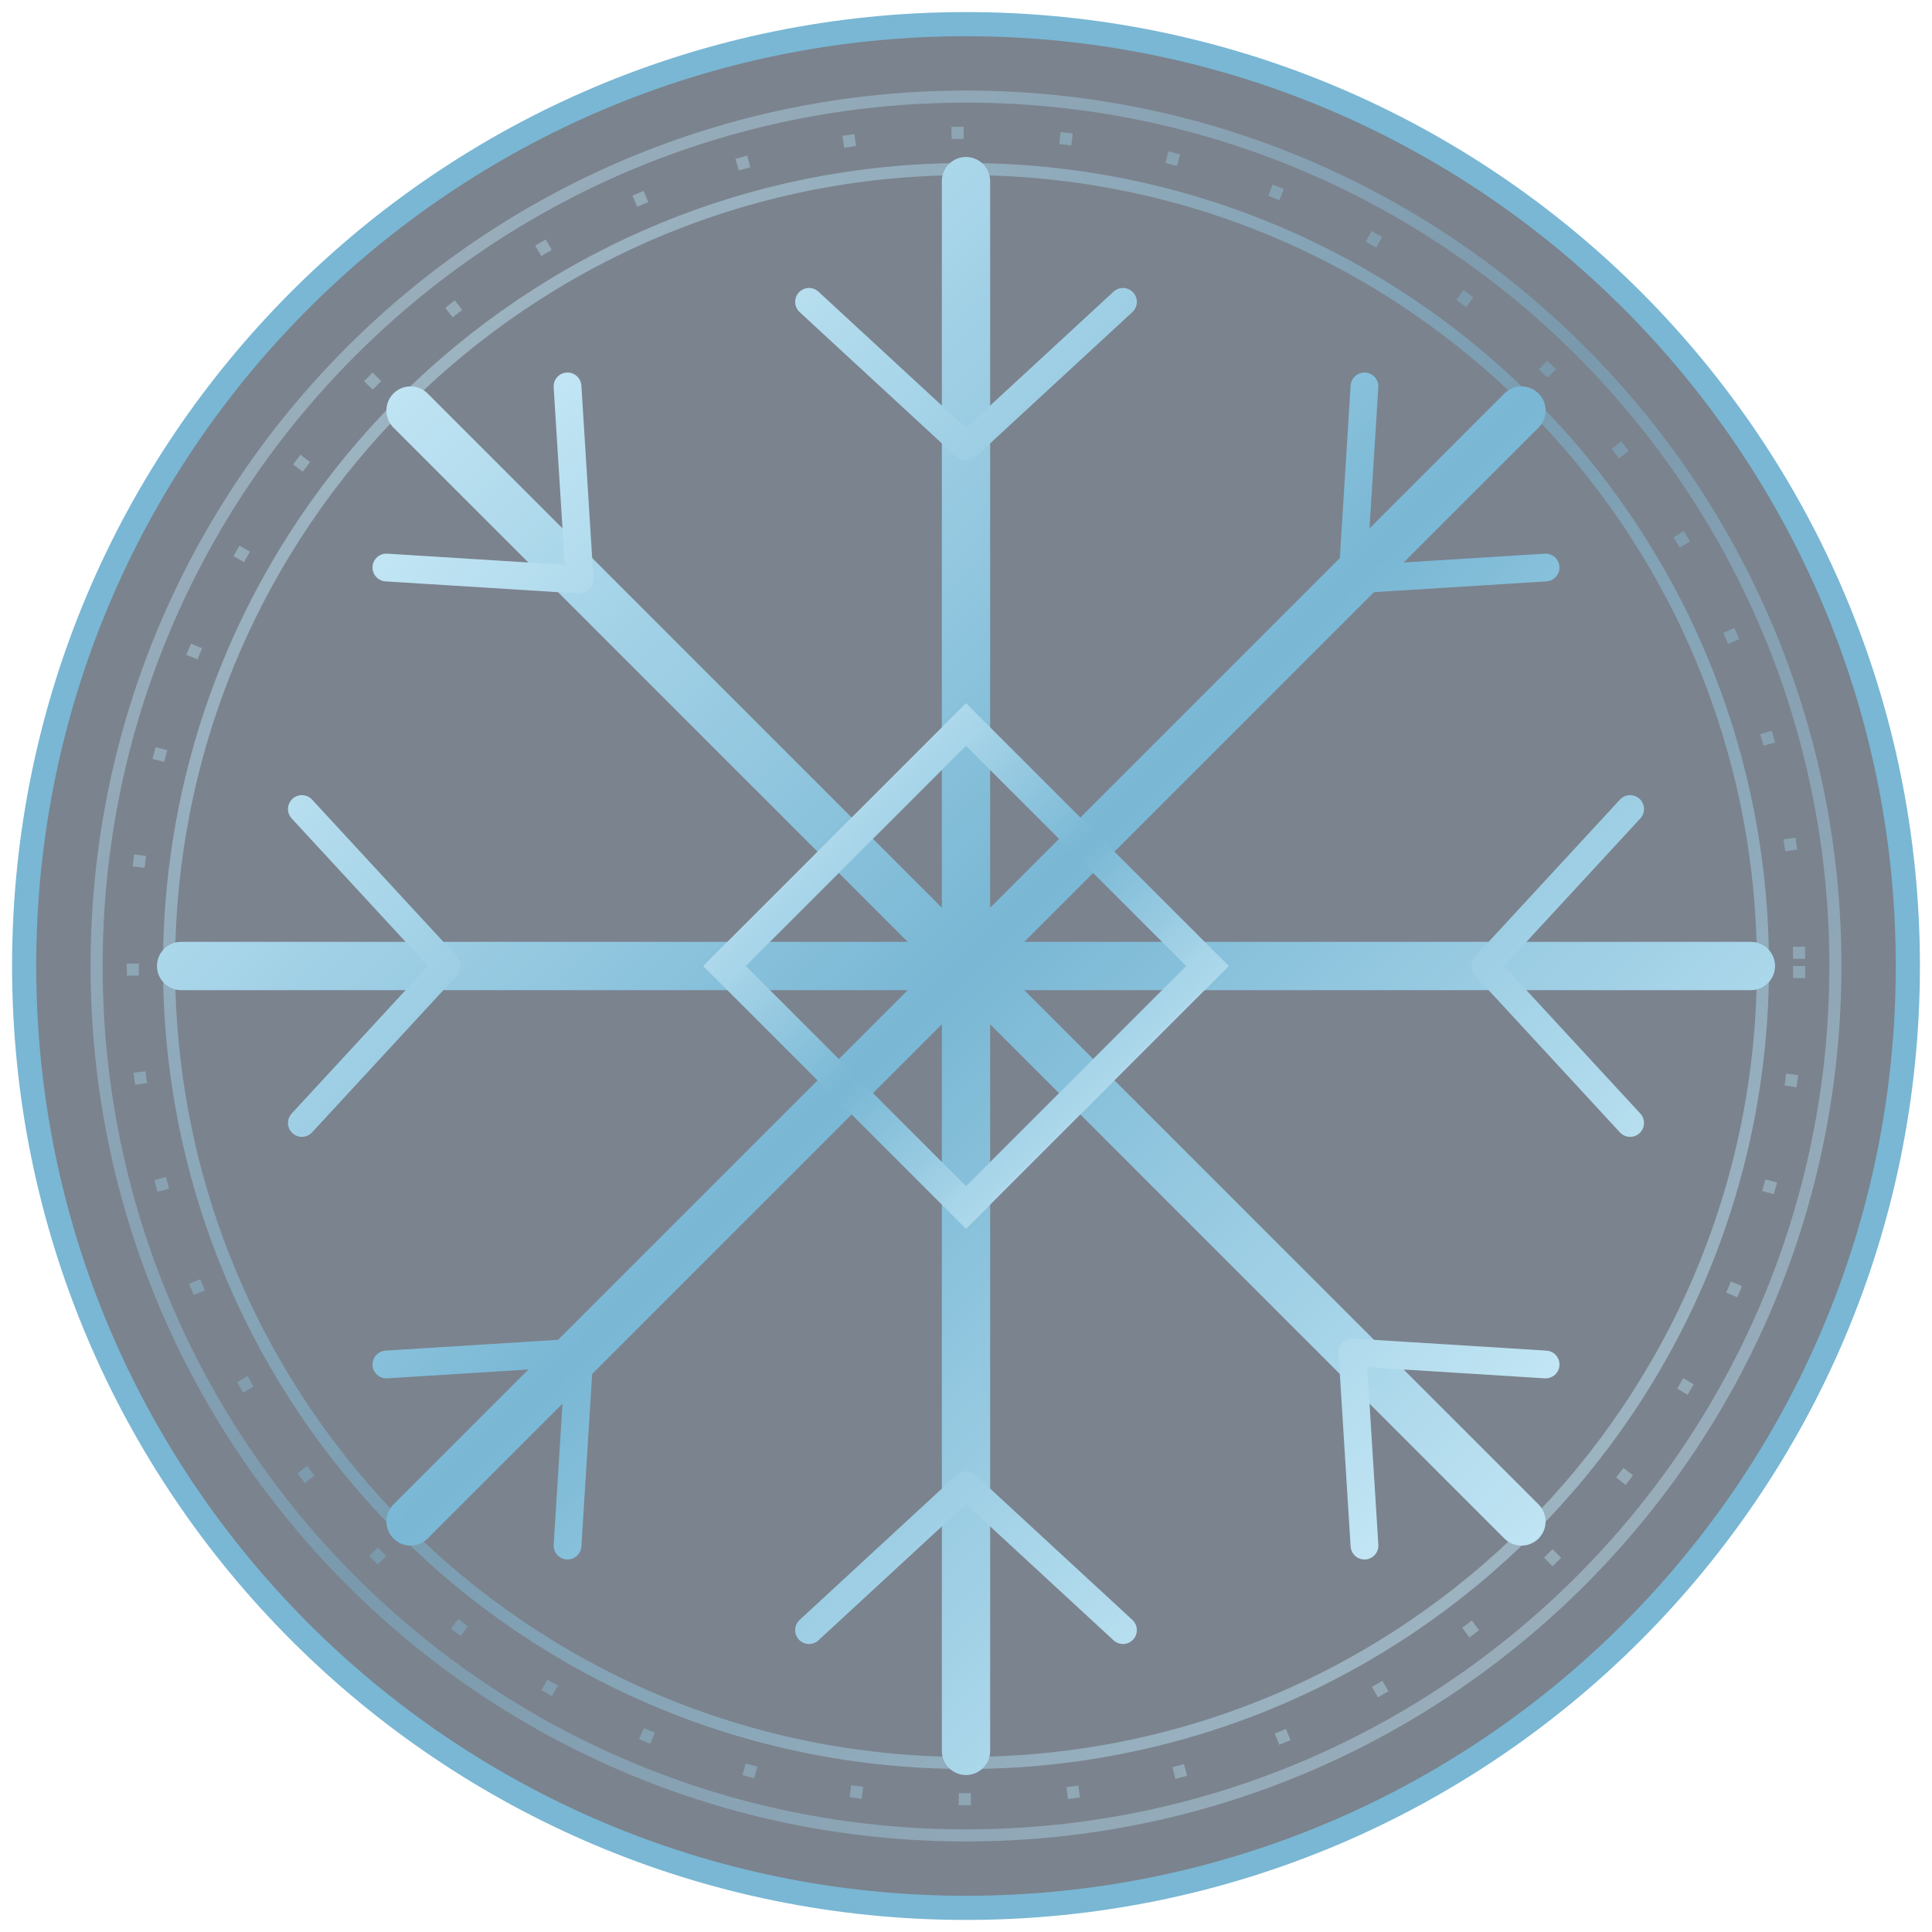
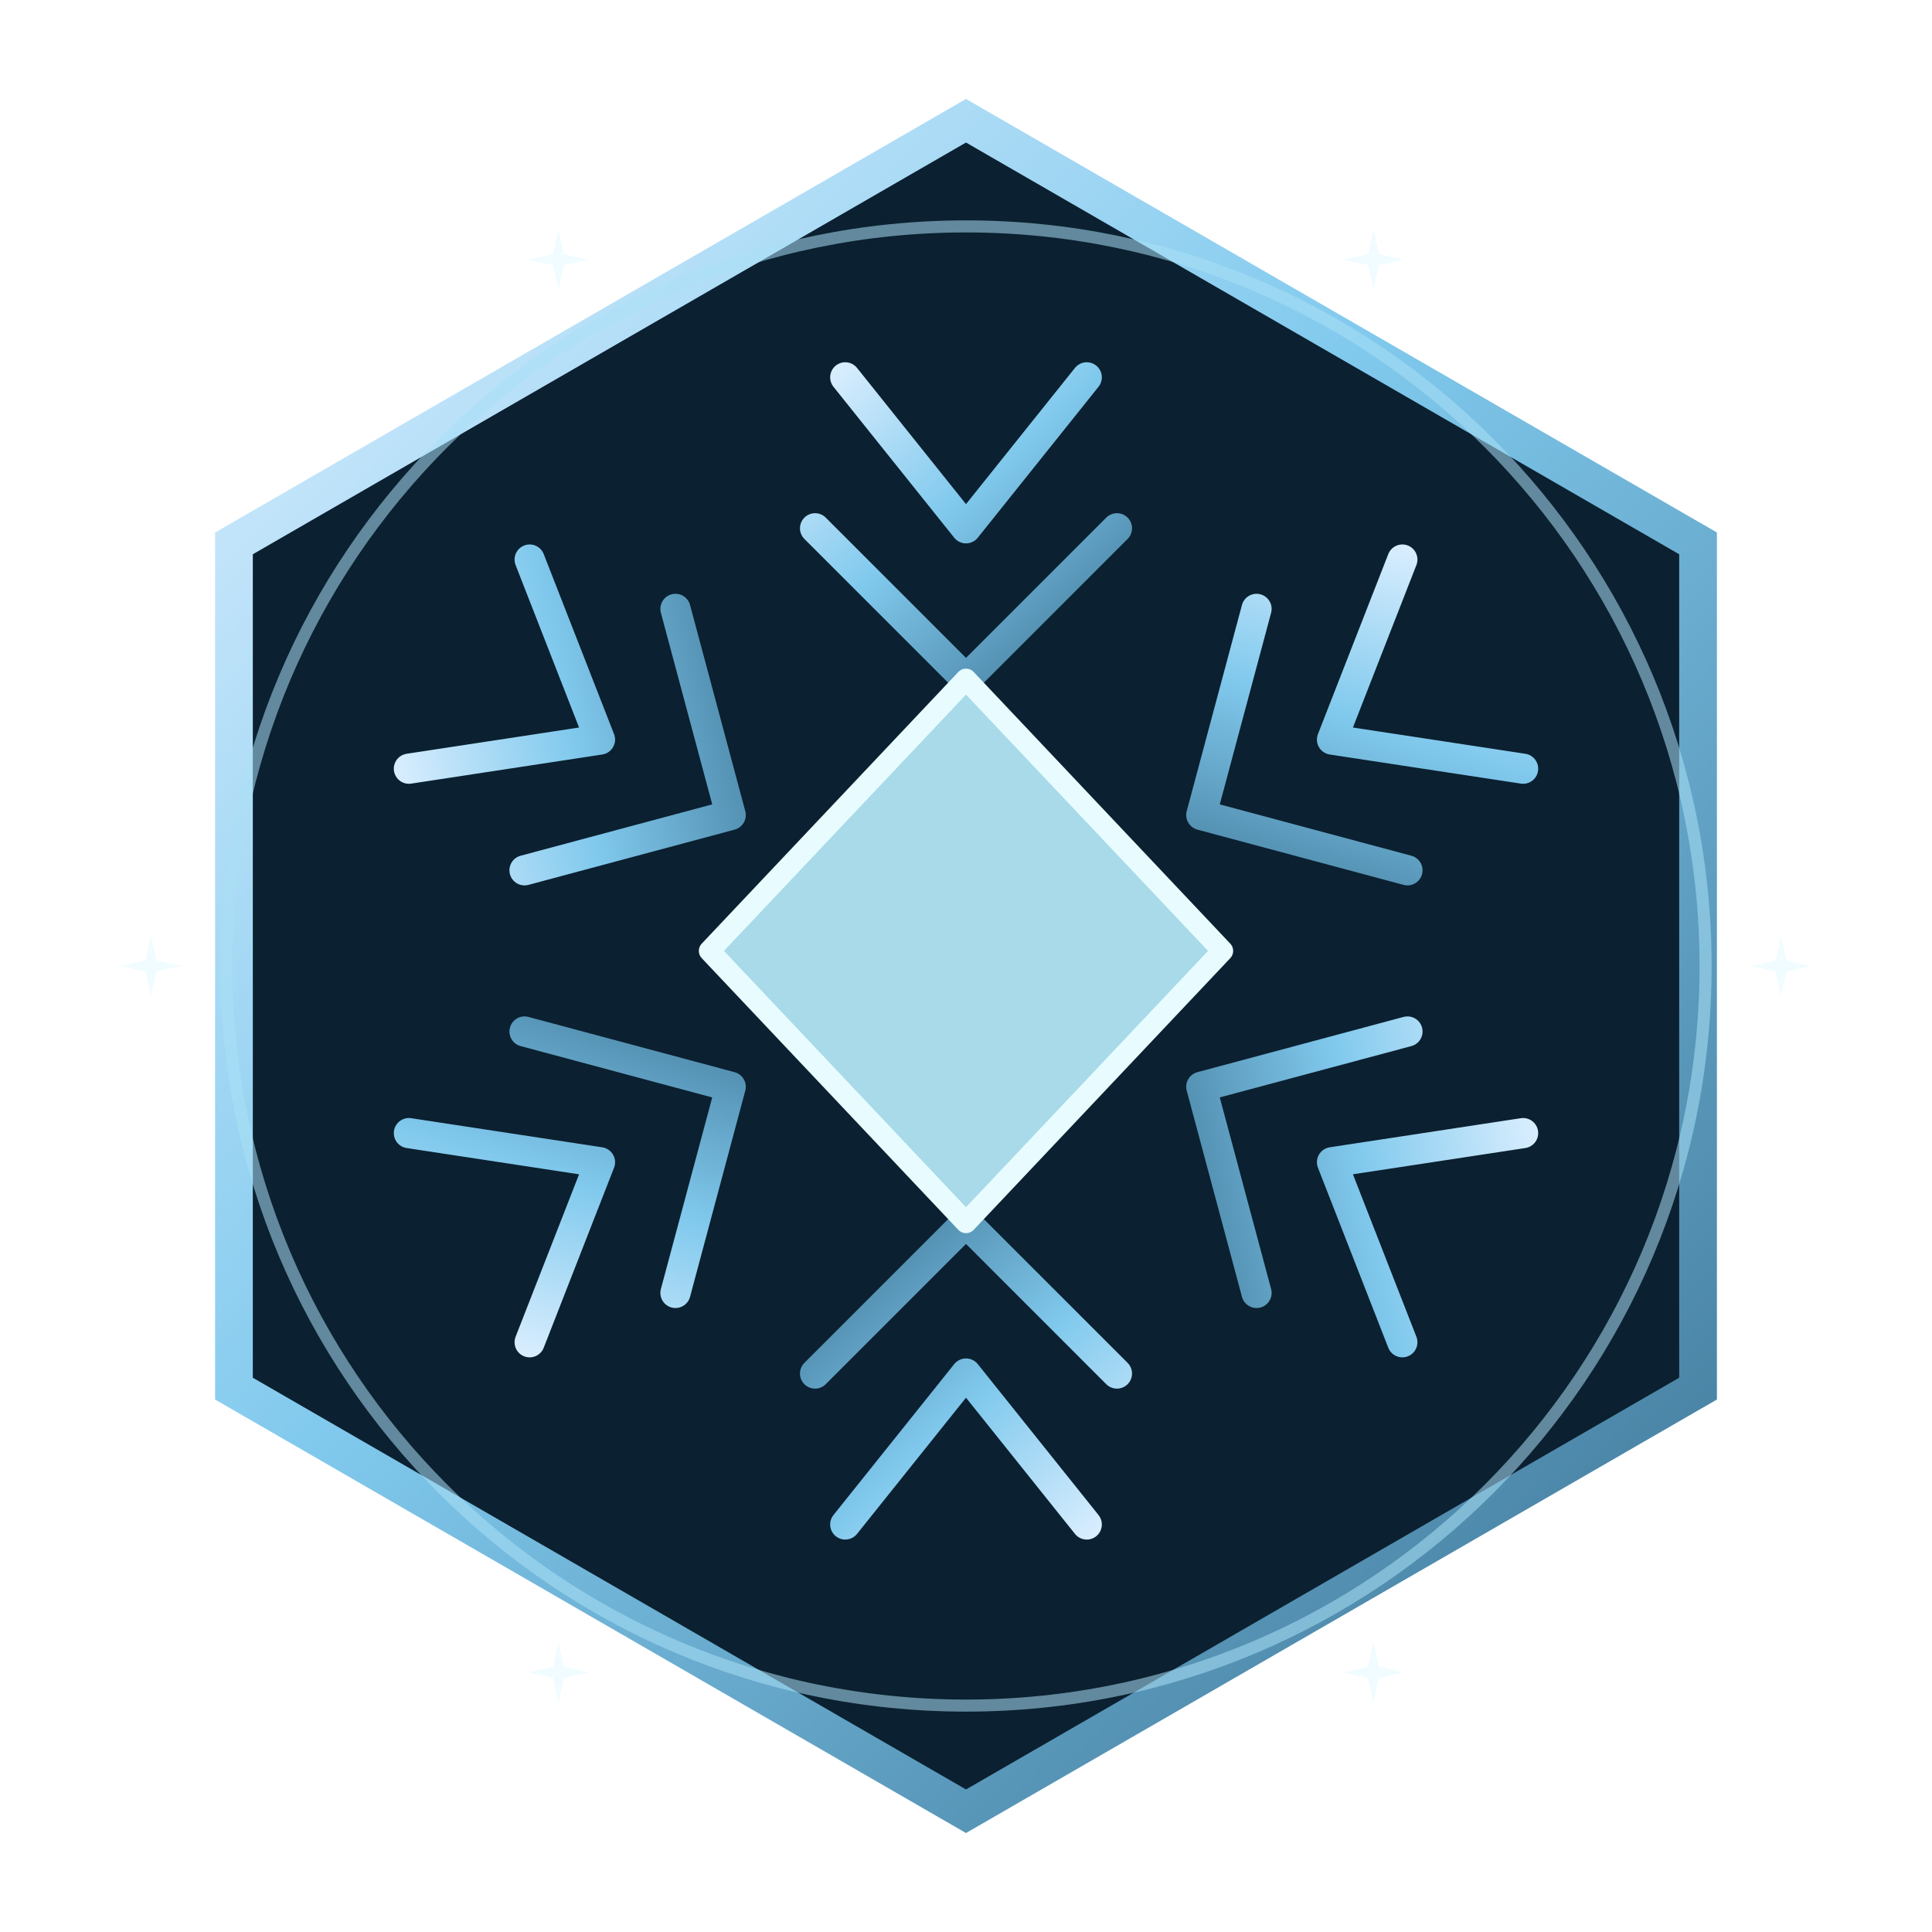
- <svg xmlns="http://www.w3.org/2000/svg" viewBox="0 0 160 160" fill="none" aria-hidden="true">
+ <svg xmlns="http://www.w3.org/2000/svg" viewBox="0 0 128 128" fill="none">
  <defs>
-     <linearGradient id="metal" x1="0" y1="0" x2="1" y2="1">
-       <stop stop-color="#daf5ff" />
-       <stop offset=".50" stop-color="#79b7d4" />
-       <stop offset="1" stop-color="#daf5ff" />
+     <linearGradient id="metal" x1="0" y1="0" x2=".9" y2="1">
+       <stop stop-color="#dcefff" />
+       <stop offset=".46" stop-color="#80c9ed" />
+       <stop offset="1" stop-color="#427a9b" />
    </linearGradient>
-     <radialGradient id="shine">
-       <stop stop-color="#79b7d4" stop-opacity=".36" />
-       <stop offset="1" stop-color="#79b7d4" stop-opacity="0" />
+     <linearGradient id="darkmetal" x1="0" y1="0" x2="1" y2="1">
+       <stop stop-color="#427a9b" />
+       <stop offset=".6" stop-color="#0b1927" />
+       <stop offset="1" stop-color="#80c9ed" />
+     </linearGradient>
+     <radialGradient id="light">
+       <stop stop-color="#80c9ed" stop-opacity=".41" />
+       <stop offset=".53" stop-color="#427a9b" stop-opacity=".16" />
+       <stop offset="1" stop-color="#427a9b" stop-opacity="0" />
    </radialGradient>
-     <linearGradient id="fade" x1="0" x2="1">
-       <stop stop-color="white" stop-opacity="0" />
-       <stop offset=".33" stop-color="white" stop-opacity=".05" />
-       <stop offset=".62" stop-color="white" stop-opacity=".9" />
-       <stop offset="1" stop-color="white" />
+     <linearGradient id="fade">
+       <stop stop-color="#fff" stop-opacity="0" />
+       <stop offset=".39" stop-color="#fff" stop-opacity=".22" />
+       <stop offset=".62" stop-color="#fff" stop-opacity=".9" />
+       <stop offset="1" stop-color="#fff" />
    </linearGradient>
-     <mask id="f">
+     <mask id="leftFade">
      <rect width="860" height="300" fill="url(#fade)" />
    </mask>
+     <radialGradient id="orb">
+       <stop stop-color="#dcefff" stop-opacity=".95" />
+       <stop offset=".68" stop-color="#80c9ed" stop-opacity=".56" />
+       <stop offset="1" stop-color="#427a9b" stop-opacity=".13" />
+     </radialGradient>
  </defs>
-   <circle cx="80" cy="80" r="78" fill="#101e32" fill-opacity=".55" stroke="#79b7d4" stroke-width="2" />
-   <circle cx="80" cy="80" r="72" stroke="url(#metal)" opacity=".44" />
-   <circle cx="80" cy="80" r="69" stroke="url(#metal)" stroke-dasharray="1 8" opacity=".42" />
-   <g>
-     <g stroke="url(#metal)" fill="none" stroke-linecap="round">
-       <path d="M80 15v130M15 80h130M34 34l92 92M126 34l-92 92" stroke-width="4" />
-       <path d="M80 37 67 25M80 37l13-12M80 123l-13 12m13-12 13 12M37 80 25 67M37 80l-12 13M123 80l12-13m-12 13 12 13M48 48l-16-1m16 1-1-16m65 16 16-1m-16 1 1-16M48 112l-16 1m16-1-1 16m65-16 16 1m-16-1 1 16" stroke-width="2.3" />
-       <path d="M80 60l20 20-20 20-20-20Z" stroke-width="2.5" />
-     </g>
-     <circle cx="80" cy="80" r="66" stroke="url(#metal)" opacity=".5" />
+   <polygon points="64.0,8.0 112.5,36.0 112.5,92.0 64.0,120.0 15.5,92.0 15.5,36.0" fill="#0b2030" stroke="url(#metal)" stroke-width="2.5" />
+   <circle cx="64" cy="64" r="49" fill="none" stroke="#a9e0f5" stroke-width="0.8" opacity="0.55" />
+   <path d="M118.0 62.0L118.36 63.64L120.0 64.0L118.36 64.36L118.0 66.0L117.64 64.36L116.0 64.0L117.64 63.64Z" fill="#ecfbff" opacity="0.8" />
+   <path d="M91.0 108.8L91.36 110.44L93.0 110.8L91.36 111.16L91.0 112.8L90.64 111.16L89.0 110.8L90.64 110.44Z" fill="#ecfbff" opacity="0.8" />
+   <path d="M37.0 108.8L37.36 110.44L39.0 110.8L37.36 111.16L37.0 112.8L36.64 111.16L35.0 110.8L36.64 110.44Z" fill="#ecfbff" opacity="0.8" />
+   <path d="M10.0 62.0L10.36 63.64L12.0 64.0L10.36 64.36L10.0 66.0L9.64 64.36L8.0 64.0L9.64 63.64Z" fill="#ecfbff" opacity="0.8" />
+   <path d="M37.0 15.2L37.36 16.84L39.0 17.2L37.36 17.56L37.0 19.2L36.64 17.56L35.0 17.2L36.64 16.84Z" fill="#ecfbff" opacity="0.8" />
+   <path d="M91.0 15.2L91.36 16.84L93.0 17.2L91.36 17.56L91.0 19.2L90.64 17.56L89.0 17.2L90.64 16.84Z" fill="#ecfbff" opacity="0.8" />
+   <g transform="translate(64 63) rotate(0)">
+     <line x1="0" y1="0" x2="0" y2="-35" stroke="url(#metal)" stroke-width="3.1" opacity="1" stroke-linecap="round" />
+     <path d="M0-18L-10-28M0-18L10-28M0-28L-8-38M0-28L8-38" stroke="url(#metal)" stroke-width="2" opacity="1" fill="none" stroke-linecap="round" stroke-linejoin="round" />
  </g>
+   <g transform="translate(64 63) rotate(60)">
+     <line x1="0" y1="0" x2="0" y2="-35" stroke="url(#metal)" stroke-width="3.1" opacity="1" stroke-linecap="round" />
+     <path d="M0-18L-10-28M0-18L10-28M0-28L-8-38M0-28L8-38" stroke="url(#metal)" stroke-width="2" opacity="1" fill="none" stroke-linecap="round" stroke-linejoin="round" />
+   </g>
+   <g transform="translate(64 63) rotate(120)">
+     <line x1="0" y1="0" x2="0" y2="-35" stroke="url(#metal)" stroke-width="3.1" opacity="1" stroke-linecap="round" />
+     <path d="M0-18L-10-28M0-18L10-28M0-28L-8-38M0-28L8-38" stroke="url(#metal)" stroke-width="2" opacity="1" fill="none" stroke-linecap="round" stroke-linejoin="round" />
+   </g>
+   <g transform="translate(64 63) rotate(180)">
+     <line x1="0" y1="0" x2="0" y2="-35" stroke="url(#metal)" stroke-width="3.1" opacity="1" stroke-linecap="round" />
+     <path d="M0-18L-10-28M0-18L10-28M0-28L-8-38M0-28L8-38" stroke="url(#metal)" stroke-width="2" opacity="1" fill="none" stroke-linecap="round" stroke-linejoin="round" />
+   </g>
+   <g transform="translate(64 63) rotate(240)">
+     <line x1="0" y1="0" x2="0" y2="-35" stroke="url(#metal)" stroke-width="3.1" opacity="1" stroke-linecap="round" />
+     <path d="M0-18L-10-28M0-18L10-28M0-28L-8-38M0-28L8-38" stroke="url(#metal)" stroke-width="2" opacity="1" fill="none" stroke-linecap="round" stroke-linejoin="round" />
+   </g>
+   <g transform="translate(64 63) rotate(300)">
+     <line x1="0" y1="0" x2="0" y2="-35" stroke="url(#metal)" stroke-width="3.1" opacity="1" stroke-linecap="round" />
+     <path d="M0-18L-10-28M0-18L10-28M0-28L-8-38M0-28L8-38" stroke="url(#metal)" stroke-width="2" opacity="1" fill="none" stroke-linecap="round" stroke-linejoin="round" />
+   </g>
+   <path d="M64 45L81 63L64 81L47 63Z" stroke="#e8fcff" stroke-width="1.4" opacity="1" fill="#a8dae9" stroke-linecap="round" stroke-linejoin="round" />
</svg>
